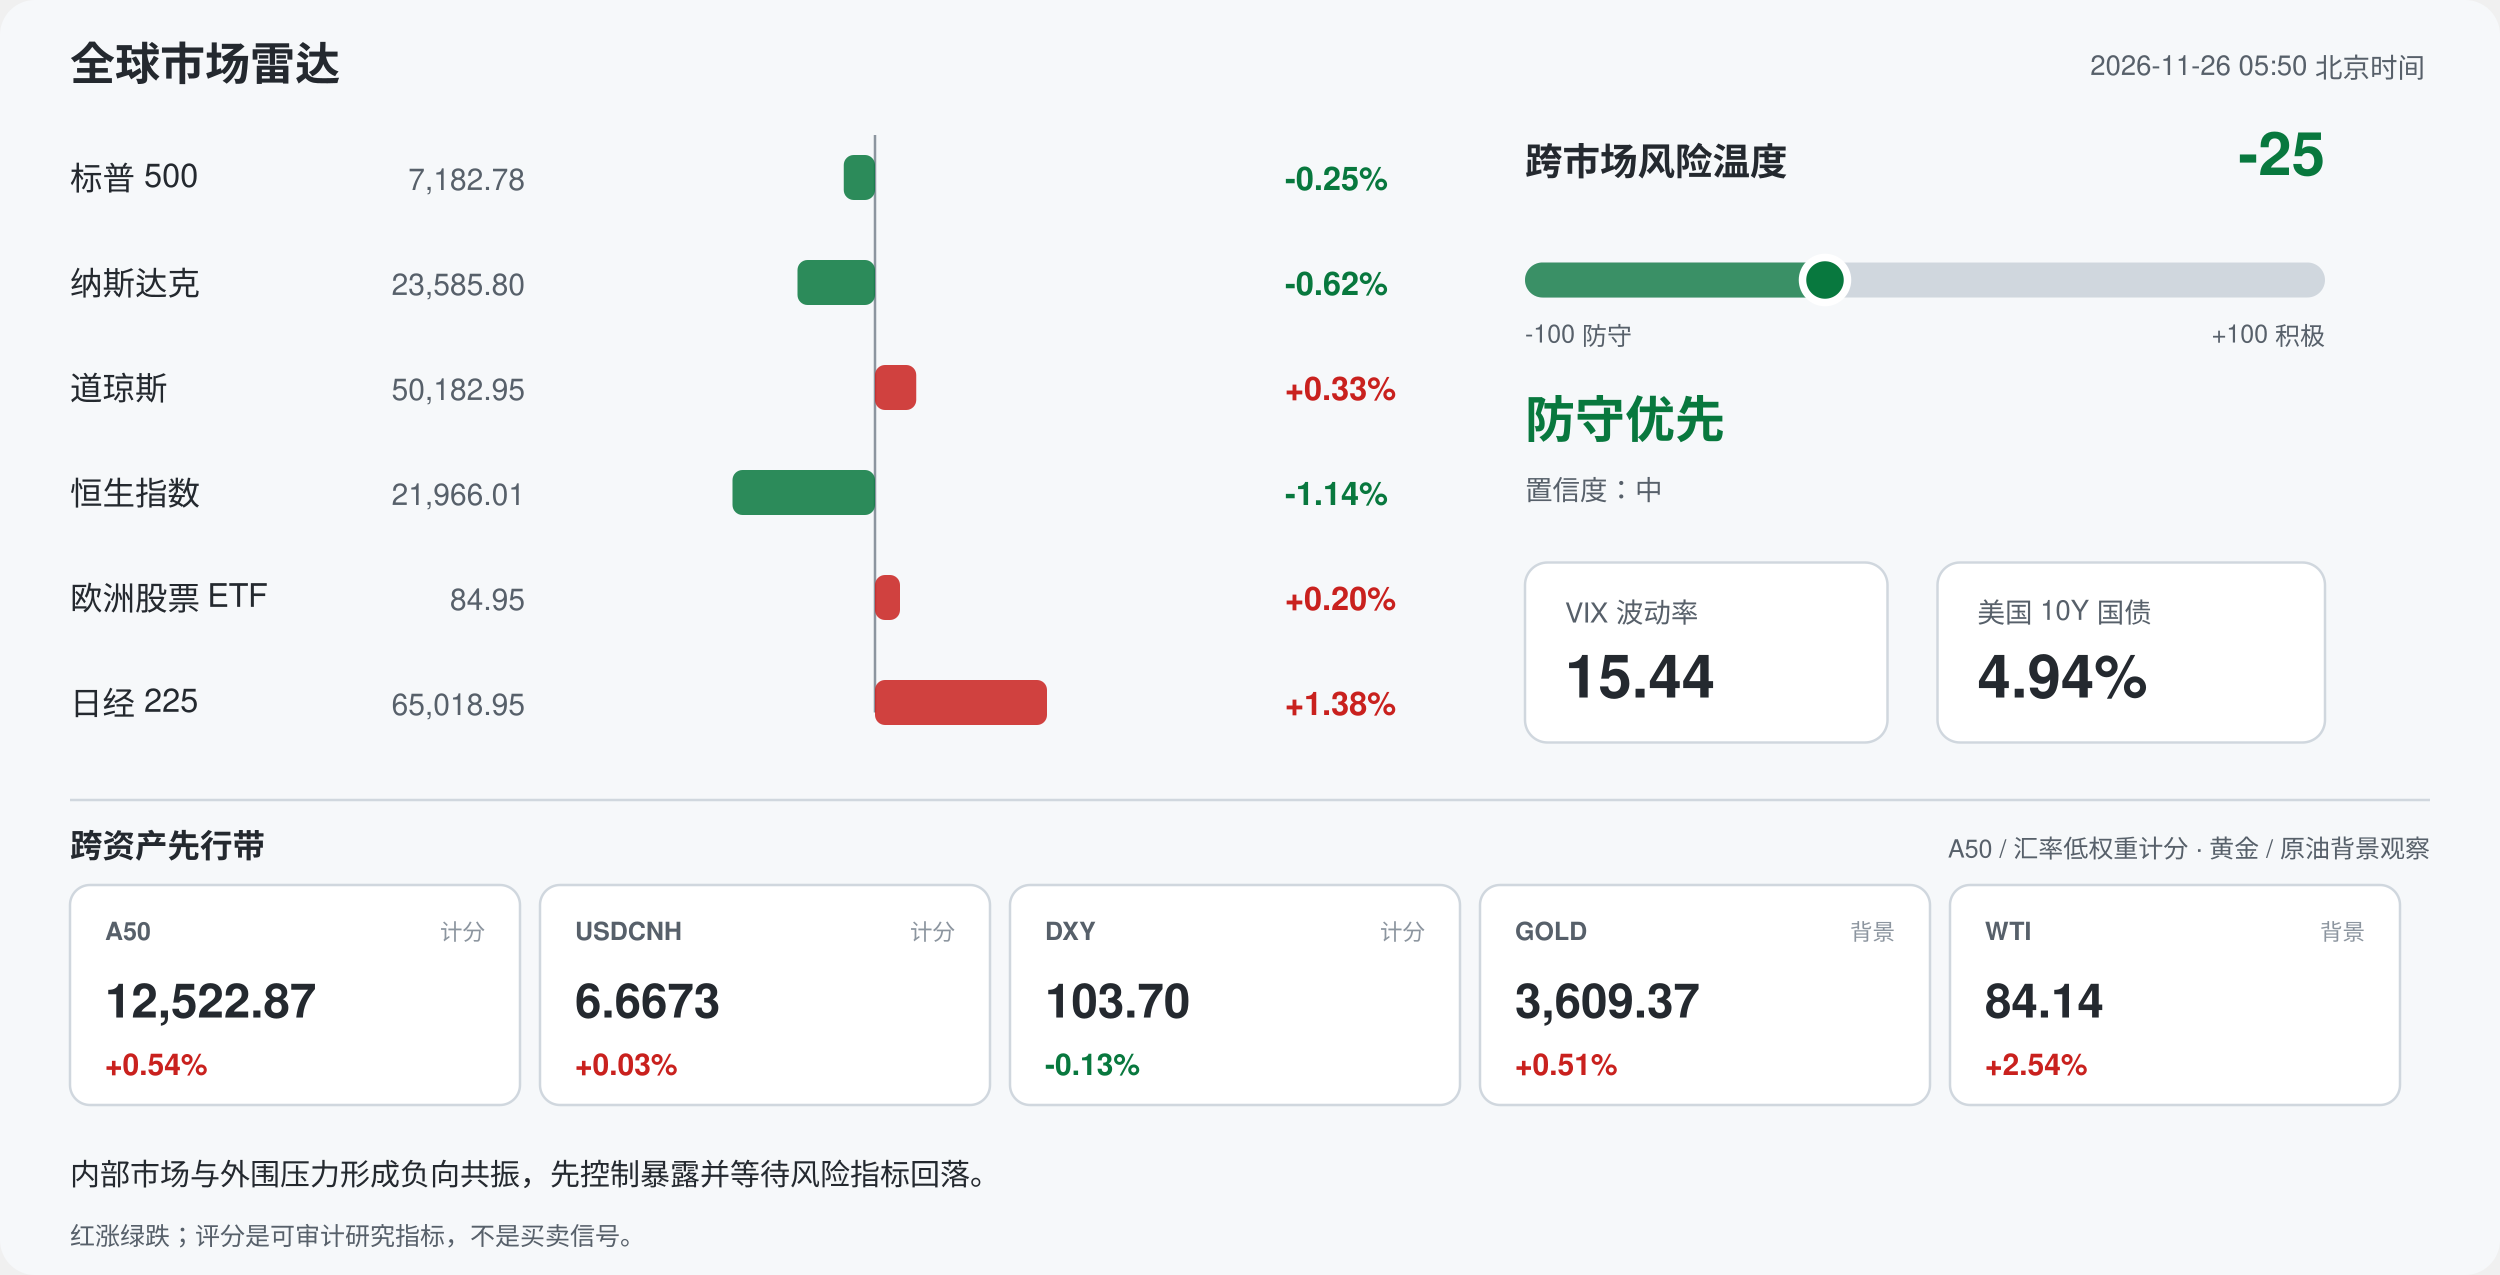
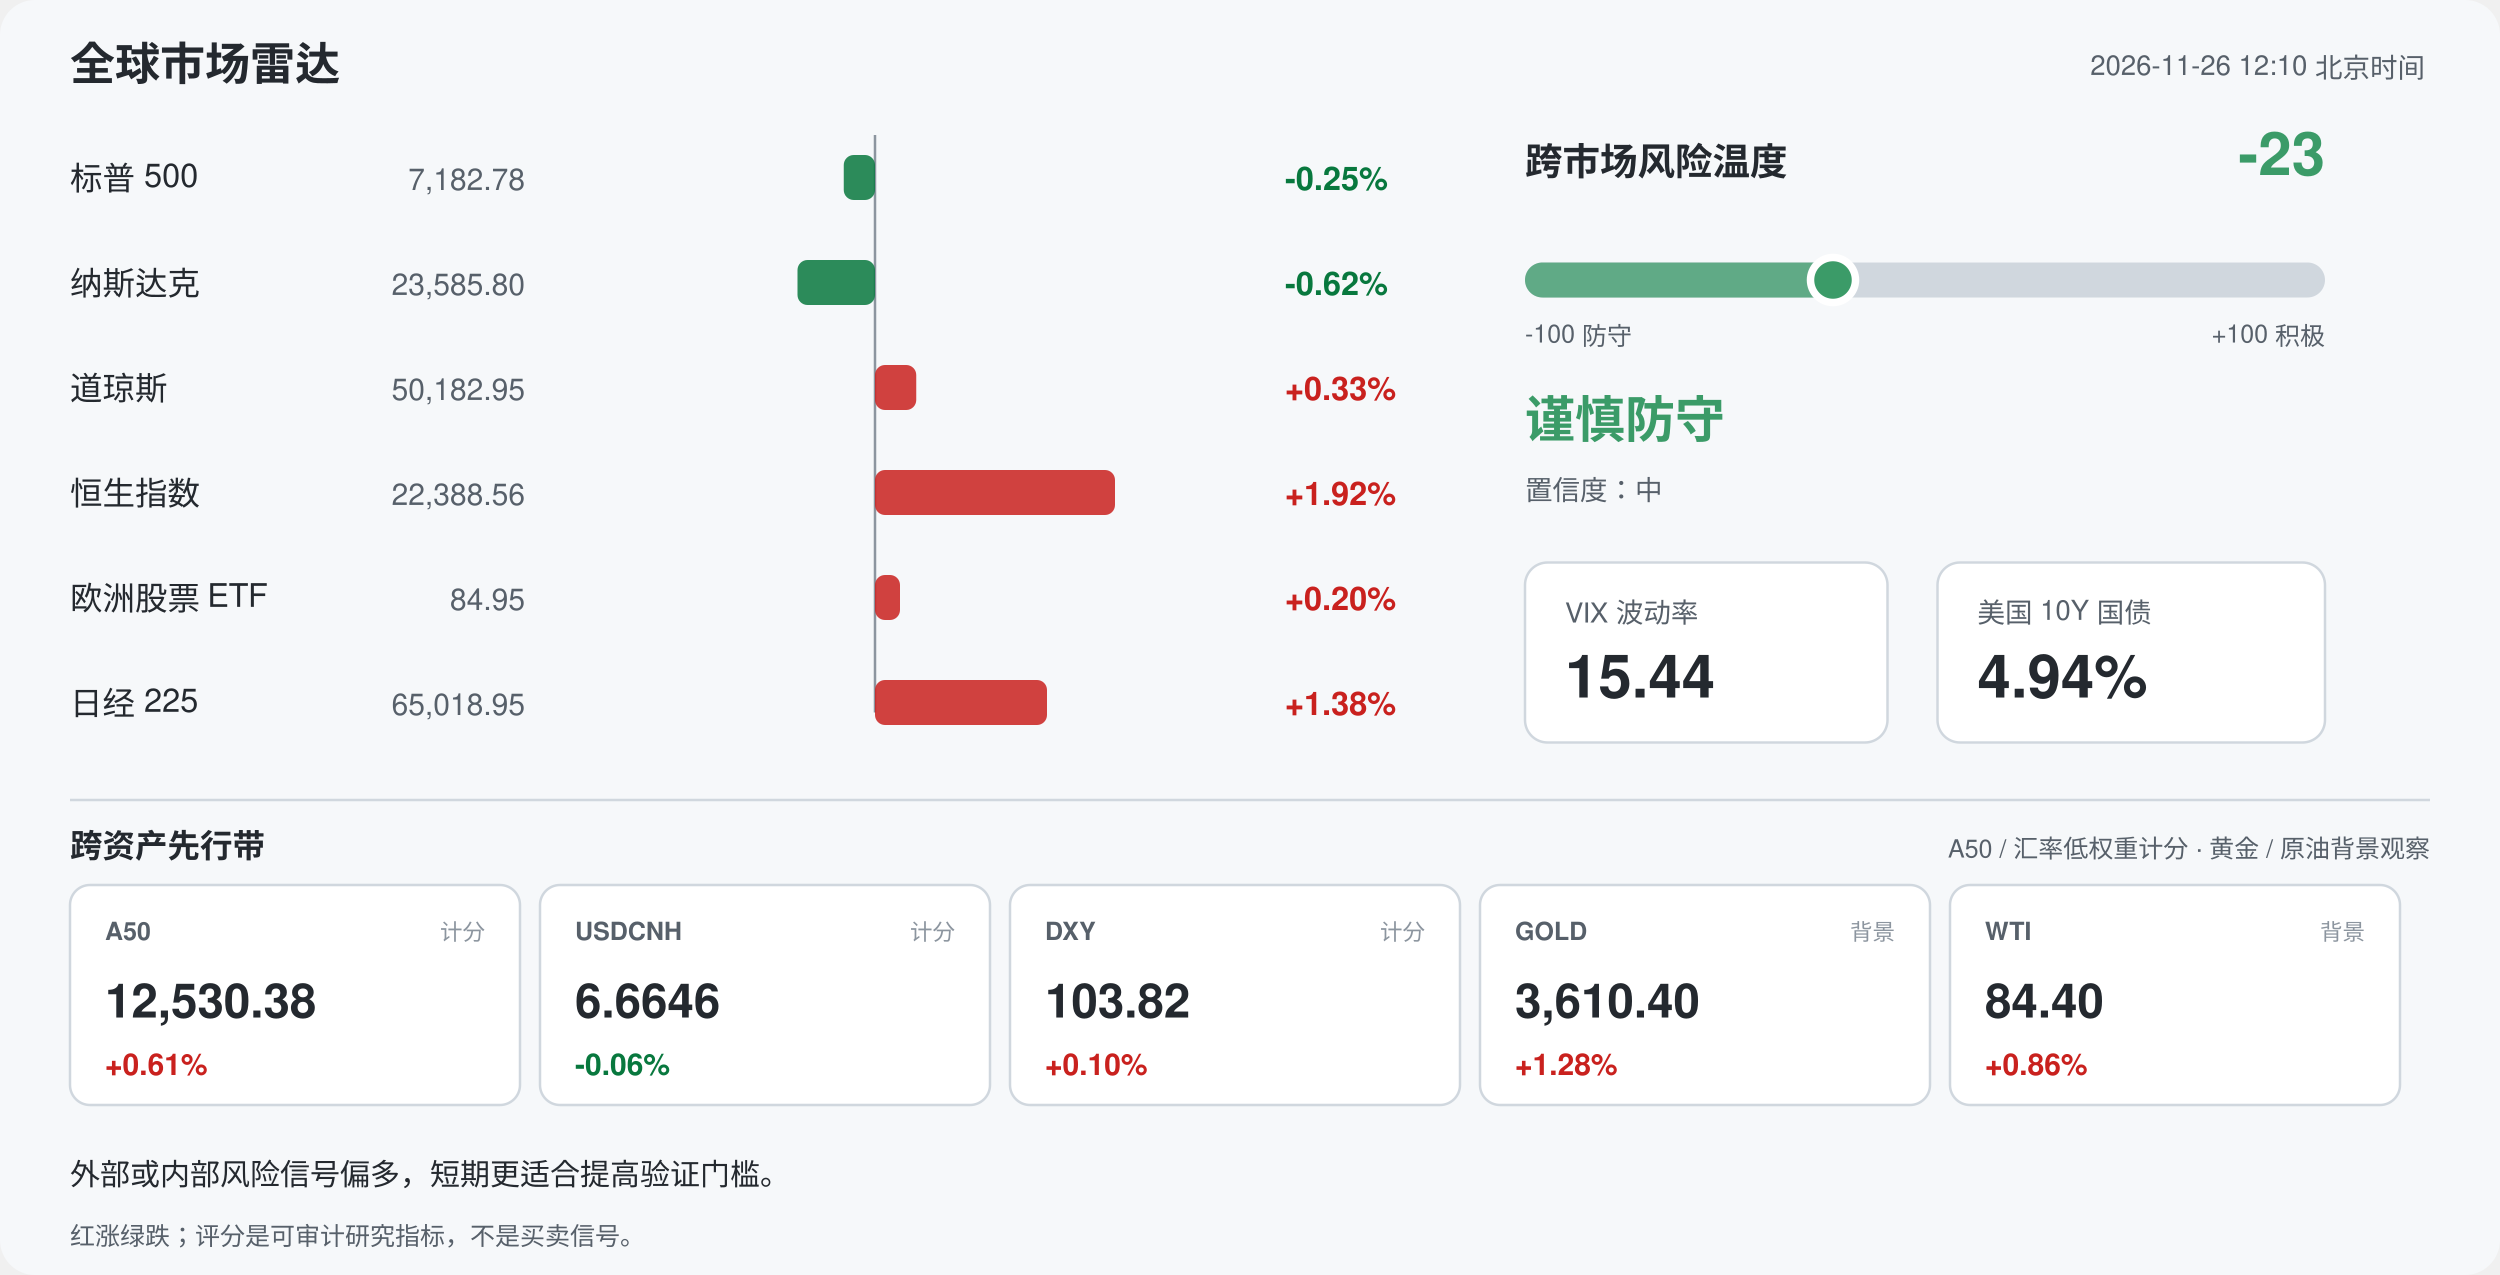
<svg xmlns="http://www.w3.org/2000/svg" width="1000" height="510" viewBox="0 0 1000 510" font-family="-apple-system,Segoe UI,Helvetica,Arial,sans-serif">
  <rect width="1000" height="510" rx="14" fill="#f6f8fa" />
  <text x="28" y="32" font-size="18" font-weight="700" fill="#24292f">全球市场雷达</text>
-   <text x="970" y="30" font-size="11" fill="#57606a" text-anchor="end">2026-11-26 05:50 北京时间</text>
+   <text x="970" y="30" font-size="11" fill="#57606a" text-anchor="end">2026-11-26 12:10 北京时间</text>
  <line x1="350" y1="54" x2="350" y2="285" stroke="#8c959f" stroke-width="1" />
  <text x="28" y="76" font-size="13" fill="#24292f">标普 500</text>
  <text x="210" y="76" font-size="12" fill="#57606a" text-anchor="end">7,182.78</text>
  <rect x="337.5" y="62" width="12.5" height="18" rx="4" fill="#08783e" opacity="0.85" />
  <text x="514" y="76" font-size="13" font-weight="600" fill="#08783e">-0.25%</text>
  <text x="28" y="118" font-size="13" fill="#24292f">纳斯达克</text>
  <text x="210" y="118" font-size="12" fill="#57606a" text-anchor="end">23,585.80</text>
  <rect x="319.0" y="104" width="31.0" height="18" rx="4" fill="#08783e" opacity="0.85" />
  <text x="514" y="118" font-size="13" font-weight="600" fill="#08783e">-0.62%</text>
  <text x="28" y="160" font-size="13" fill="#24292f">道琼斯</text>
  <text x="210" y="160" font-size="12" fill="#57606a" text-anchor="end">50,182.95</text>
  <rect x="350.0" y="146" width="16.5" height="18" rx="4" fill="#c9211e" opacity="0.85" />
  <text x="514" y="160" font-size="13" font-weight="600" fill="#c9211e">+0.33%</text>
  <text x="28" y="202" font-size="13" fill="#24292f">恒生指数</text>
-   <text x="210" y="202" font-size="12" fill="#57606a" text-anchor="end">21,966.01</text>
-   <rect x="293.0" y="188" width="57.0" height="18" rx="4" fill="#08783e" opacity="0.85" />
-   <text x="514" y="202" font-size="13" font-weight="600" fill="#08783e">-1.14%</text>
+   <text x="210" y="202" font-size="12" fill="#57606a" text-anchor="end">22,388.56</text>
+   <rect x="350.0" y="188" width="96.0" height="18" rx="4" fill="#c9211e" opacity="0.85" />
+   <text x="514" y="202" font-size="13" font-weight="600" fill="#c9211e">+1.92%</text>
  <text x="28" y="244" font-size="13" fill="#24292f">欧洲股票 ETF</text>
  <text x="210" y="244" font-size="12" fill="#57606a" text-anchor="end">84.95</text>
  <rect x="350.0" y="230" width="10.0" height="18" rx="4" fill="#c9211e" opacity="0.85" />
  <text x="514" y="244" font-size="13" font-weight="600" fill="#c9211e">+0.20%</text>
  <text x="28" y="286" font-size="13" fill="#24292f">日经 225</text>
  <text x="210" y="286" font-size="12" fill="#57606a" text-anchor="end">65,018.95</text>
  <rect x="350.0" y="272" width="68.8" height="18" rx="4" fill="#c9211e" opacity="0.85" />
  <text x="514" y="286" font-size="13" font-weight="600" fill="#c9211e">+1.38%</text>
  <text x="610" y="70" font-size="15" font-weight="700" fill="#24292f">跨市场风险温度</text>
-   <text x="930" y="70" font-size="24" font-weight="700" fill="#08783e" text-anchor="end">-25</text>
+   <text x="930" y="70" font-size="24" font-weight="700" fill="#3b9b68" text-anchor="end">-23</text>
  <rect x="610" y="105" width="320" height="14" rx="7" fill="#d0d7de" />
-   <rect x="610" y="105" width="120.0" height="14" rx="7" fill="#08783e" opacity="0.75" />
-   <circle cx="730.0" cy="112" r="9" fill="#08783e" stroke="#ffffff" stroke-width="3" />
+   <rect x="610" y="105" width="123.2" height="14" rx="7" fill="#3b9b68" opacity="0.75" />
+   <circle cx="733.2" cy="112" r="9" fill="#3b9b68" stroke="#ffffff" stroke-width="3" />
  <text x="610" y="137" font-size="10" fill="#57606a">-100 防守</text>
  <text x="930" y="137" font-size="10" fill="#57606a" text-anchor="end">+100 积极</text>
-   <text x="610" y="175" font-size="20" font-weight="700" fill="#08783e">防守优先</text>
+   <text x="610" y="175" font-size="20" font-weight="700" fill="#3b9b68">谨慎防守</text>
  <text x="610" y="200" font-size="11" fill="#57606a">置信度：中</text>
  <rect x="610" y="225" width="145" height="72" rx="9" fill="#ffffff" stroke="#d0d7de" />
  <text x="626" y="249" font-size="11" fill="#57606a">VIX 波动率</text>
  <text x="626" y="279" font-size="24" font-weight="700" fill="#24292f">15.44</text>
  <rect x="775" y="225" width="155" height="72" rx="9" fill="#ffffff" stroke="#d0d7de" />
  <text x="791" y="249" font-size="11" fill="#57606a">美国 10Y 国债</text>
  <text x="791" y="279" font-size="24" font-weight="700" fill="#24292f">4.94%</text>
  <line x1="28" y1="320" x2="972" y2="320" stroke="#d0d7de" />
  <text x="28" y="343" font-size="13" font-weight="700" fill="#24292f">跨资产先行带</text>
  <text x="972" y="343" font-size="10" fill="#57606a" text-anchor="end">A50 / 汇率低权重计分 · 黄金 / 原油背景观察</text>
  <rect x="28" y="354" width="180" height="88" rx="8" fill="#ffffff" stroke="#d0d7de" />
  <text x="42" y="376" font-size="10" font-weight="700" fill="#57606a">A50</text>
  <text x="194" y="376" font-size="9" fill="#8c959f" text-anchor="end">计分</text>
-   <text x="42" y="407" font-size="19" font-weight="700" fill="#24292f">12,522.87</text>
-   <text x="42" y="430" font-size="12" font-weight="700" fill="#c9211e">+0.54%</text>
+   <text x="42" y="407" font-size="19" font-weight="700" fill="#24292f">12,530.38</text>
+   <text x="42" y="430" font-size="12" font-weight="700" fill="#c9211e">+0.61%</text>
  <rect x="216" y="354" width="180" height="88" rx="8" fill="#ffffff" stroke="#d0d7de" />
  <text x="230" y="376" font-size="10" font-weight="700" fill="#57606a">USDCNH</text>
  <text x="382" y="376" font-size="9" fill="#8c959f" text-anchor="end">计分</text>
-   <text x="230" y="407" font-size="19" font-weight="700" fill="#24292f">6.6673</text>
-   <text x="230" y="430" font-size="12" font-weight="700" fill="#c9211e">+0.03%</text>
+   <text x="230" y="407" font-size="19" font-weight="700" fill="#24292f">6.6646</text>
+   <text x="230" y="430" font-size="12" font-weight="700" fill="#08783e">-0.06%</text>
  <rect x="404" y="354" width="180" height="88" rx="8" fill="#ffffff" stroke="#d0d7de" />
  <text x="418" y="376" font-size="10" font-weight="700" fill="#57606a">DXY</text>
  <text x="570" y="376" font-size="9" fill="#8c959f" text-anchor="end">计分</text>
-   <text x="418" y="407" font-size="19" font-weight="700" fill="#24292f">103.70</text>
-   <text x="418" y="430" font-size="12" font-weight="700" fill="#08783e">-0.13%</text>
+   <text x="418" y="407" font-size="19" font-weight="700" fill="#24292f">103.82</text>
+   <text x="418" y="430" font-size="12" font-weight="700" fill="#c9211e">+0.10%</text>
  <rect x="592" y="354" width="180" height="88" rx="8" fill="#ffffff" stroke="#d0d7de" />
  <text x="606" y="376" font-size="10" font-weight="700" fill="#57606a">GOLD</text>
  <text x="758" y="376" font-size="9" fill="#8c959f" text-anchor="end">背景</text>
-   <text x="606" y="407" font-size="19" font-weight="700" fill="#24292f">3,609.37</text>
-   <text x="606" y="430" font-size="12" font-weight="700" fill="#c9211e">+0.51%</text>
+   <text x="606" y="407" font-size="19" font-weight="700" fill="#24292f">3,610.40</text>
+   <text x="606" y="430" font-size="12" font-weight="700" fill="#c9211e">+1.28%</text>
  <rect x="780" y="354" width="180" height="88" rx="8" fill="#ffffff" stroke="#d0d7de" />
  <text x="794" y="376" font-size="10" font-weight="700" fill="#57606a">WTI</text>
  <text x="946" y="376" font-size="9" fill="#8c959f" text-anchor="end">背景</text>
-   <text x="794" y="407" font-size="19" font-weight="700" fill="#24292f">84.14</text>
-   <text x="794" y="430" font-size="12" font-weight="700" fill="#c9211e">+2.54%</text>
-   <text x="28" y="474" font-size="12" fill="#24292f">内部市场与外围压力形成负向共振，先控制暴露并等待风险指标回落。</text>
+   <text x="794" y="407" font-size="19" font-weight="700" fill="#24292f">84.40</text>
+   <text x="794" y="430" font-size="12" font-weight="700" fill="#c9211e">+0.86%</text>
+   <text x="28" y="474" font-size="12" fill="#24292f">外部或内部风险信号偏多，短期更适合提高验证门槛。</text>
  <text x="28" y="498" font-size="10" fill="#57606a">红涨绿跌；评分是可审计研究指标，不是买卖信号。</text>
</svg>
